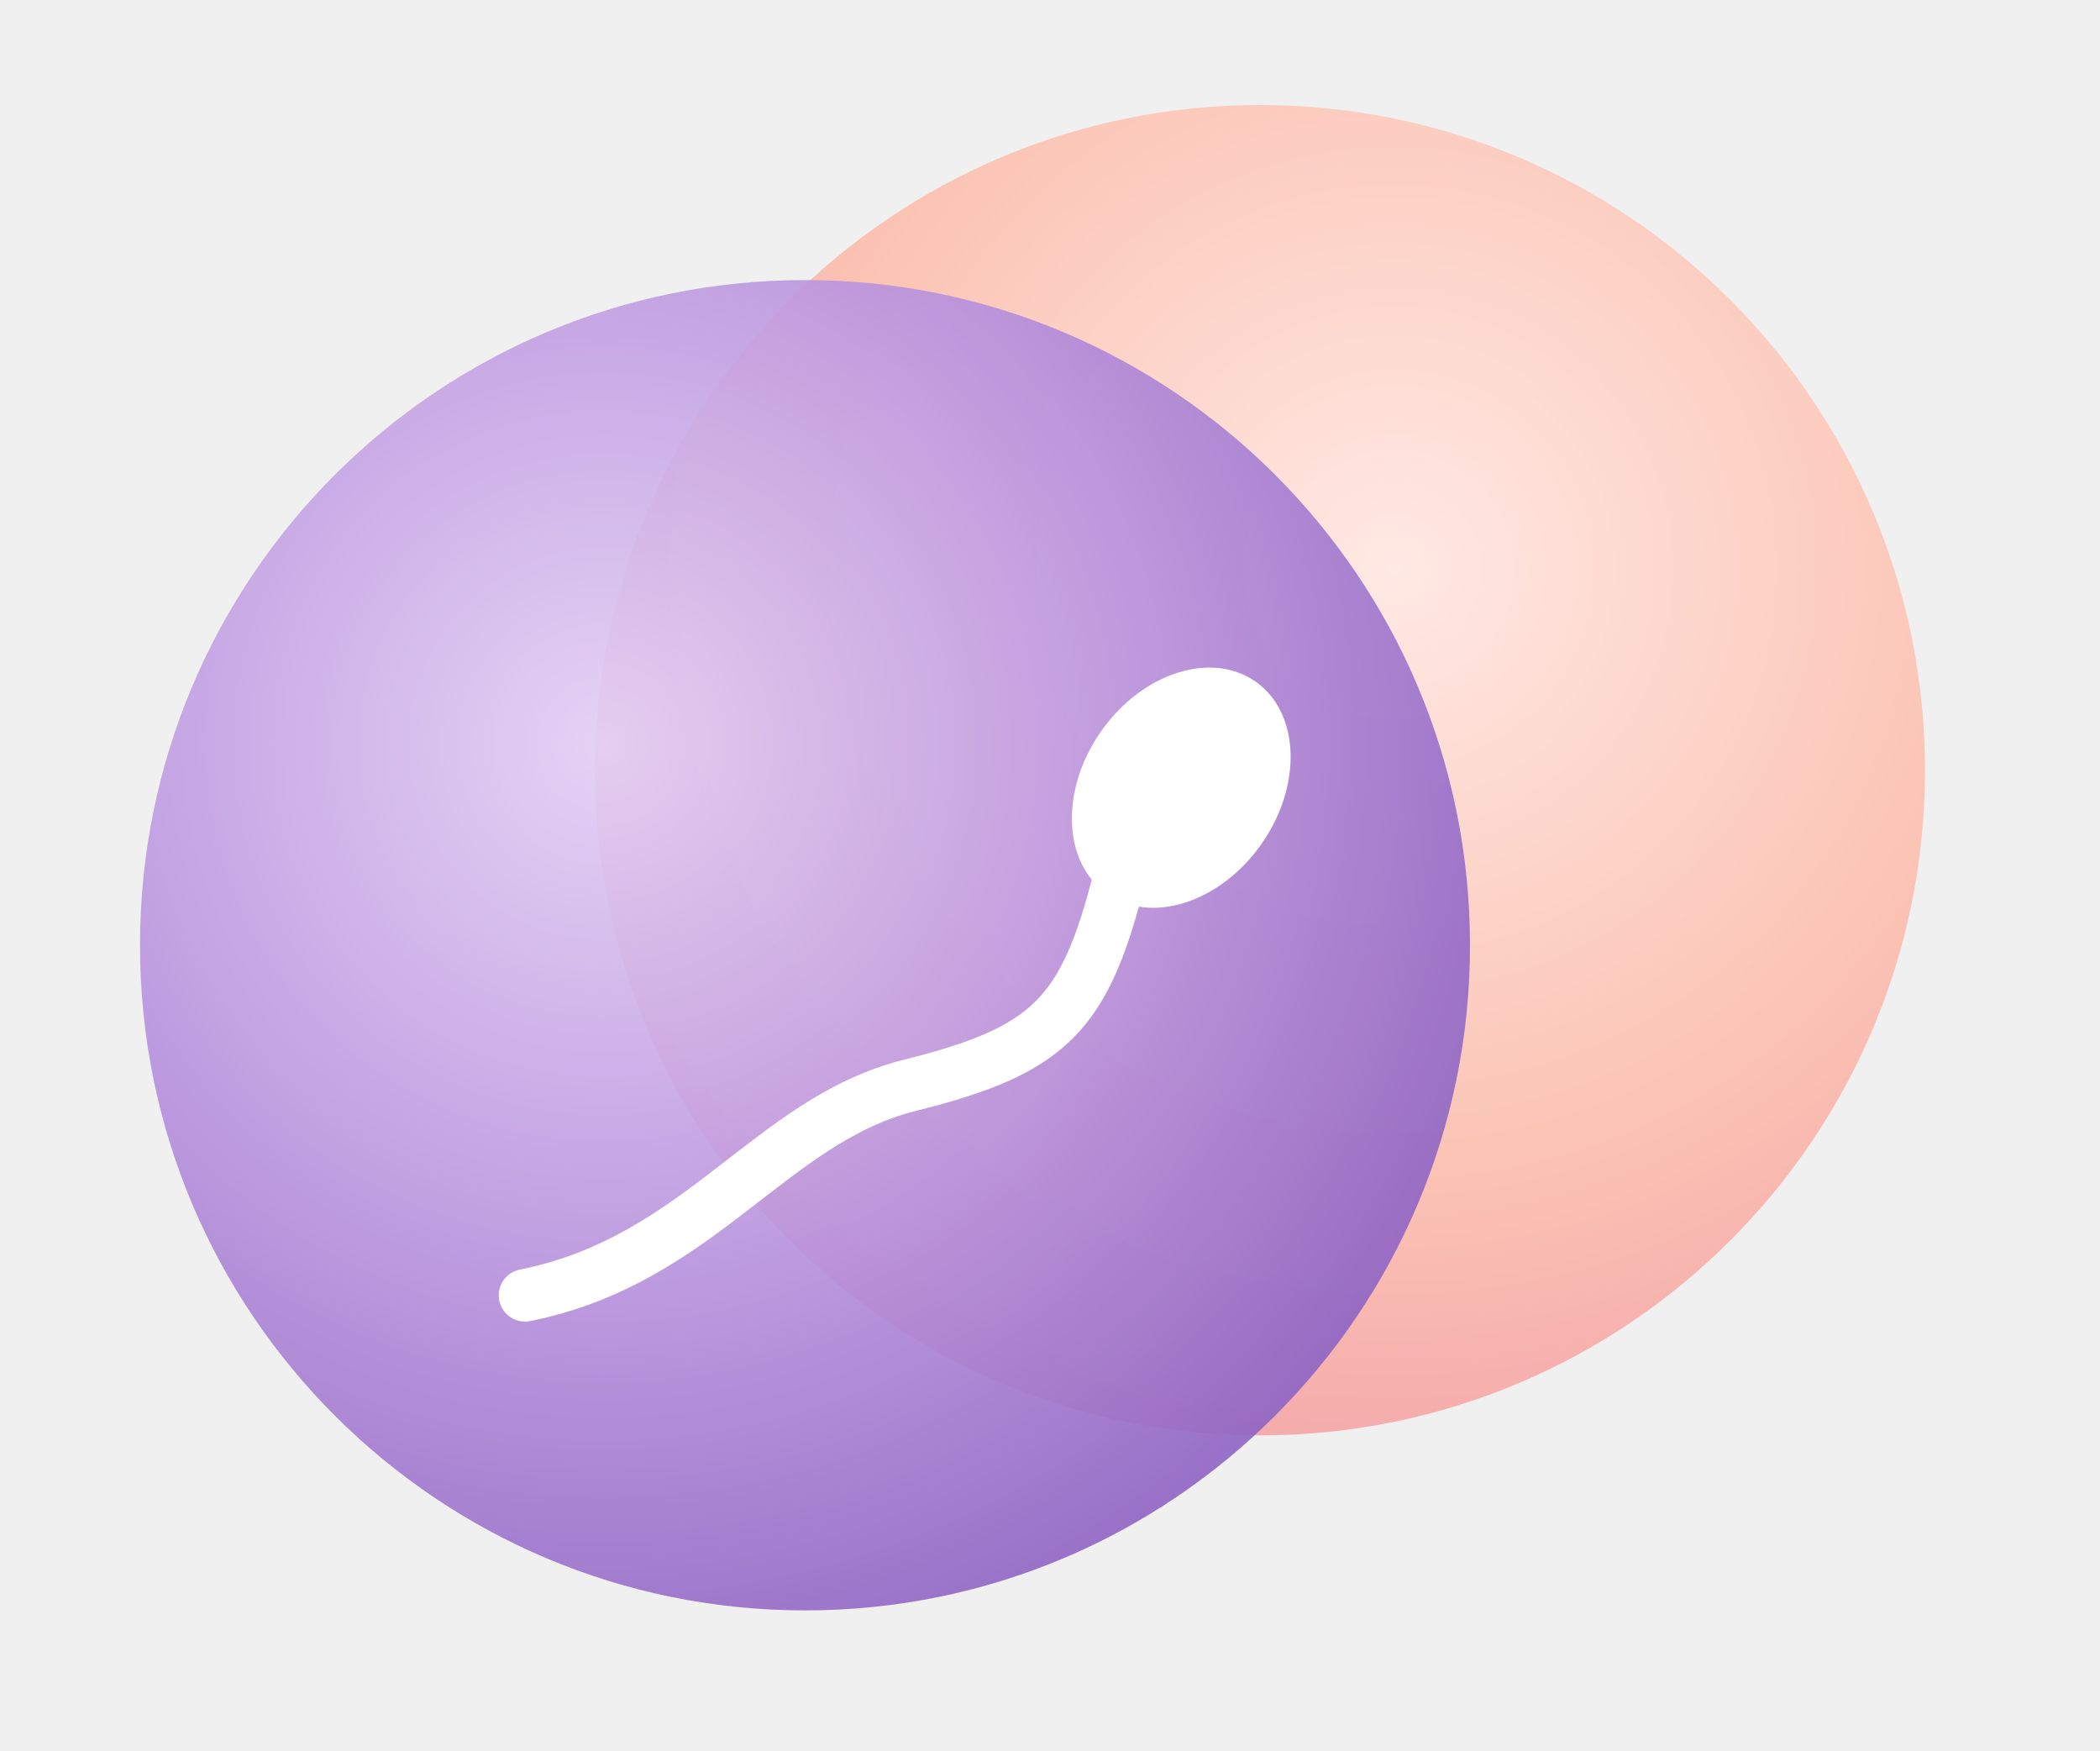
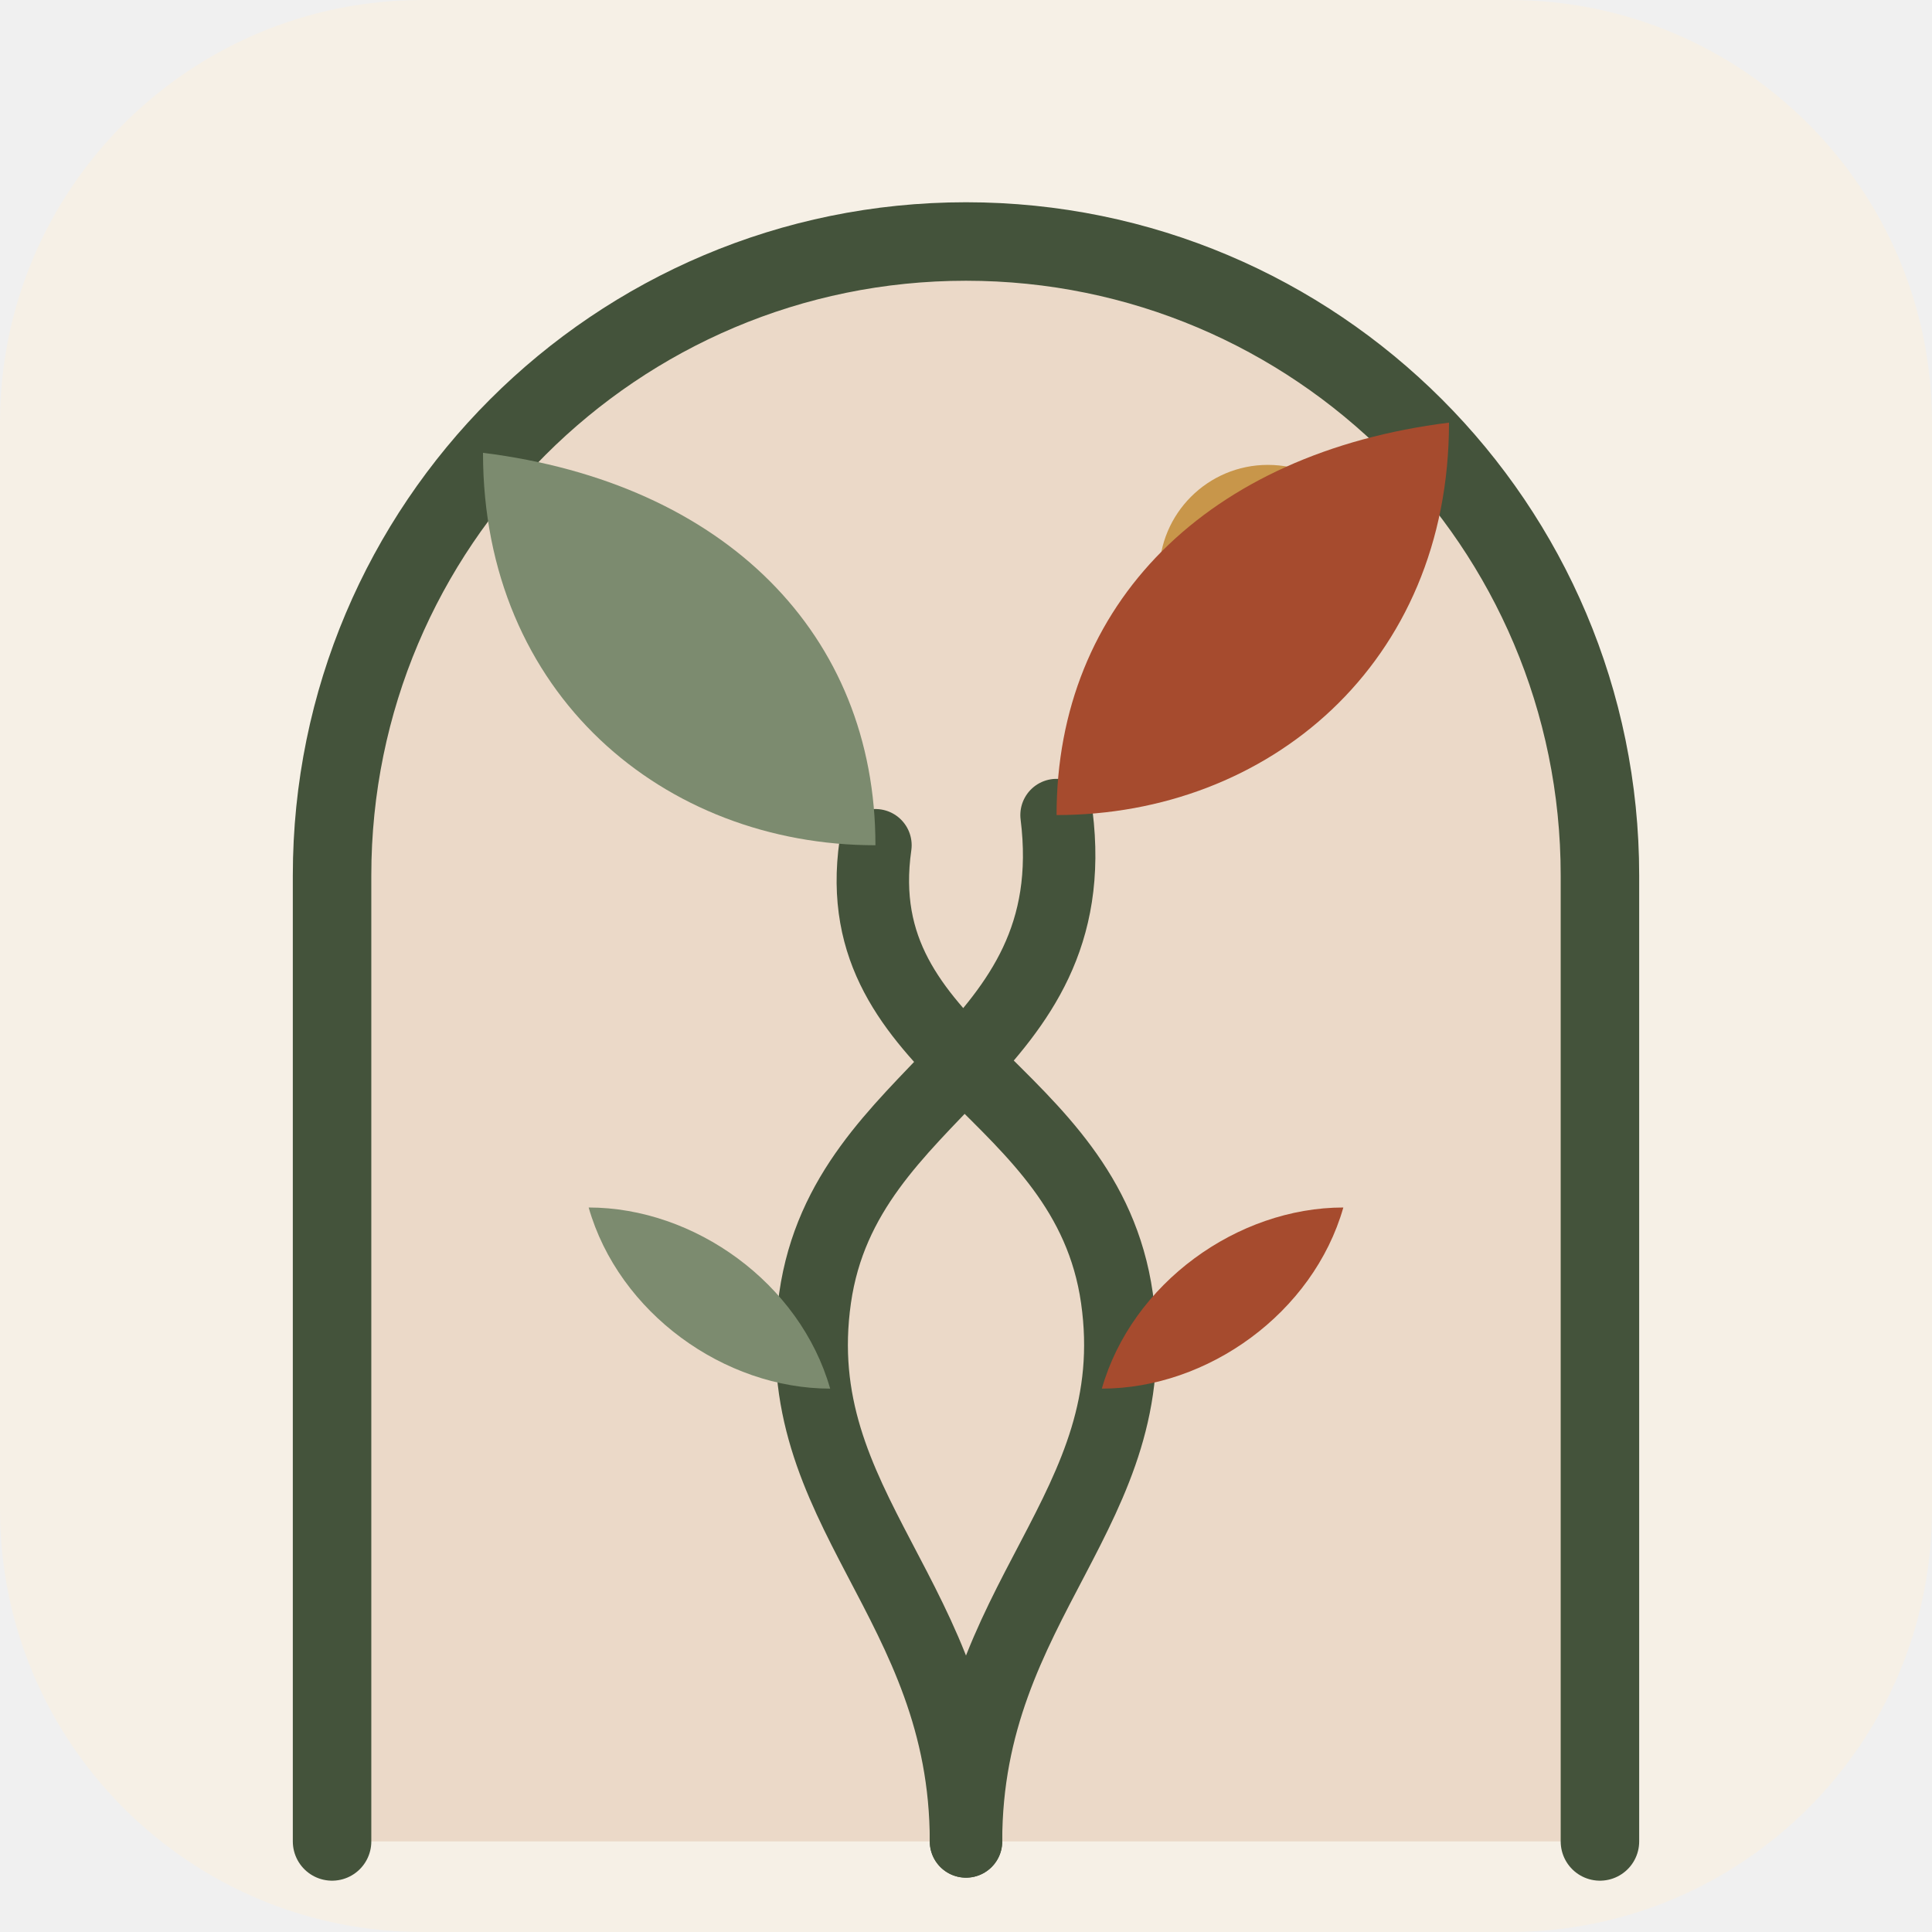
- <svg xmlns="http://www.w3.org/2000/svg" viewBox="0 0 120 100">
-   <defs>
-     <radialGradient id="l" cx="35%" cy="35%" r="75%">
-       <stop offset="0%" stop-color="#E4D0F5" />
-       <stop offset="55%" stop-color="#B892DD" />
-       <stop offset="100%" stop-color="#8A5FC0" />
-     </radialGradient>
-     <radialGradient id="p" cx="60%" cy="35%" r="75%">
-       <stop offset="0%" stop-color="#FFE9E4" />
-       <stop offset="60%" stop-color="#FBC3B4" />
-       <stop offset="100%" stop-color="#F2A0A8" />
-     </radialGradient>
-   </defs>
-   <circle cx="72" cy="44" r="38" fill="url(#p)" />
-   <circle cx="46" cy="54" r="38" fill="url(#l)" opacity="0.92" />
-   <path d="M30 74 C 40 72, 44 64, 52 62 S 62 58, 64 50" fill="none" stroke="#fff" stroke-width="3" stroke-linecap="round" />
-   <ellipse cx="67.5" cy="45" rx="5.6" ry="7.4" transform="rotate(35 67.5 45)" fill="#fff" />
+ <svg xmlns="http://www.w3.org/2000/svg" viewBox="0 0 64 64" fill="none">
+   <rect width="64" height="64" rx="14" fill="#F6F0E6" />
+   <g transform="translate(4 0)">
+     <path d="M7 61 V29 a21 21 0 0 1 42 0 V61 Z" fill="#EBD9C8" />
+     <path d="M7 61 V29 a21 21 0 0 1 42 0 V61" stroke="#44533B" stroke-width="2.6" stroke-linecap="round" />
+     <circle cx="38" cy="19" r="3.6" fill="#C8964A" />
+     <path d="M28 61 C 28 53, 22 50, 23 43 C 24 36, 32 35, 31 27" stroke="#44533B" stroke-width="2.4" stroke-linecap="round" />
+     <path d="M28 61 C 28 53, 34 50, 33 43 C 32 36, 24 35, 25 28" stroke="#44533B" stroke-width="2.4" stroke-linecap="round" />
+     <path d="M31 27 C 31 20, 36 15, 44 14 C 44 22, 38 27, 31 27 Z" fill="#A64B2E" />
+     <path d="M25 28 C 25 21, 20 16, 12 15 C 12 23, 18 28, 25 28 Z" fill="#7C8B6F" />
+     <path d="M23.5 46 C 20 46, 16.5 43.5, 15.5 40 C 19 40, 22.5 42.5, 23.5 46 Z" fill="#7C8B6F" />
+     <path d="M32.5 46 C 36 46, 39.5 43.5, 40.5 40 C 37 40, 33.5 42.5, 32.5 46 Z" fill="#A64B2E" />
+   </g>
</svg>
